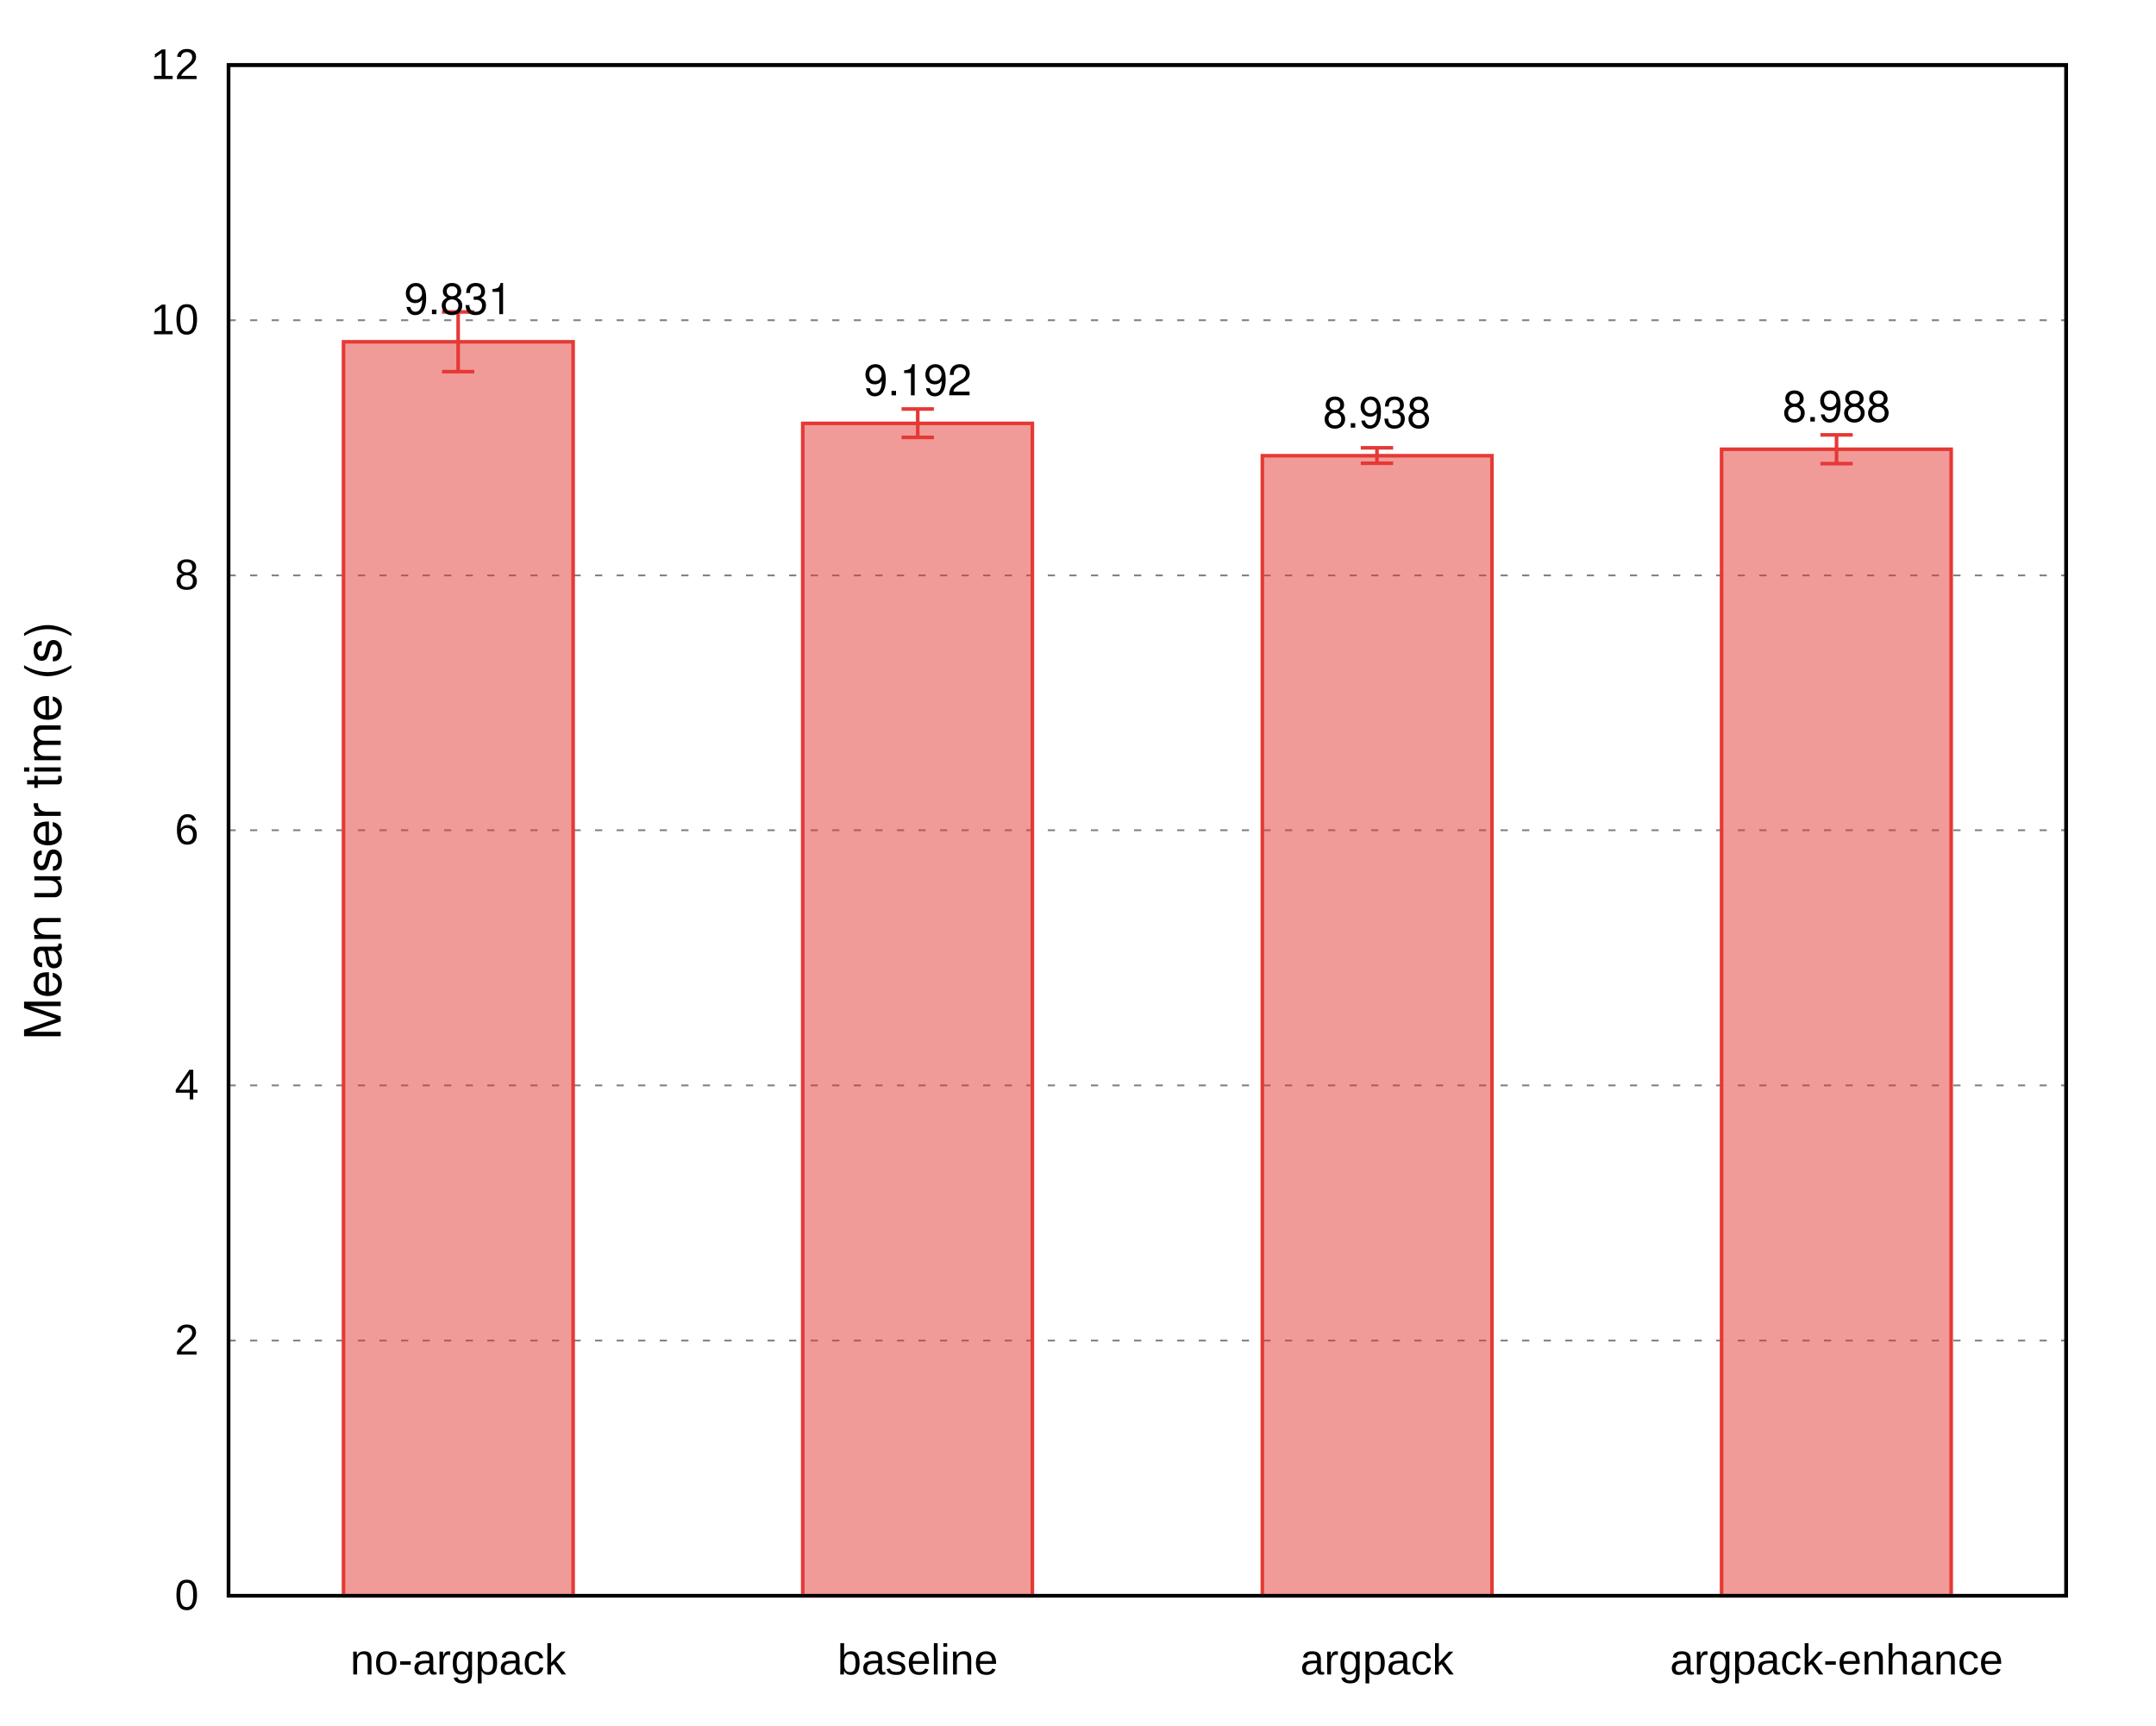
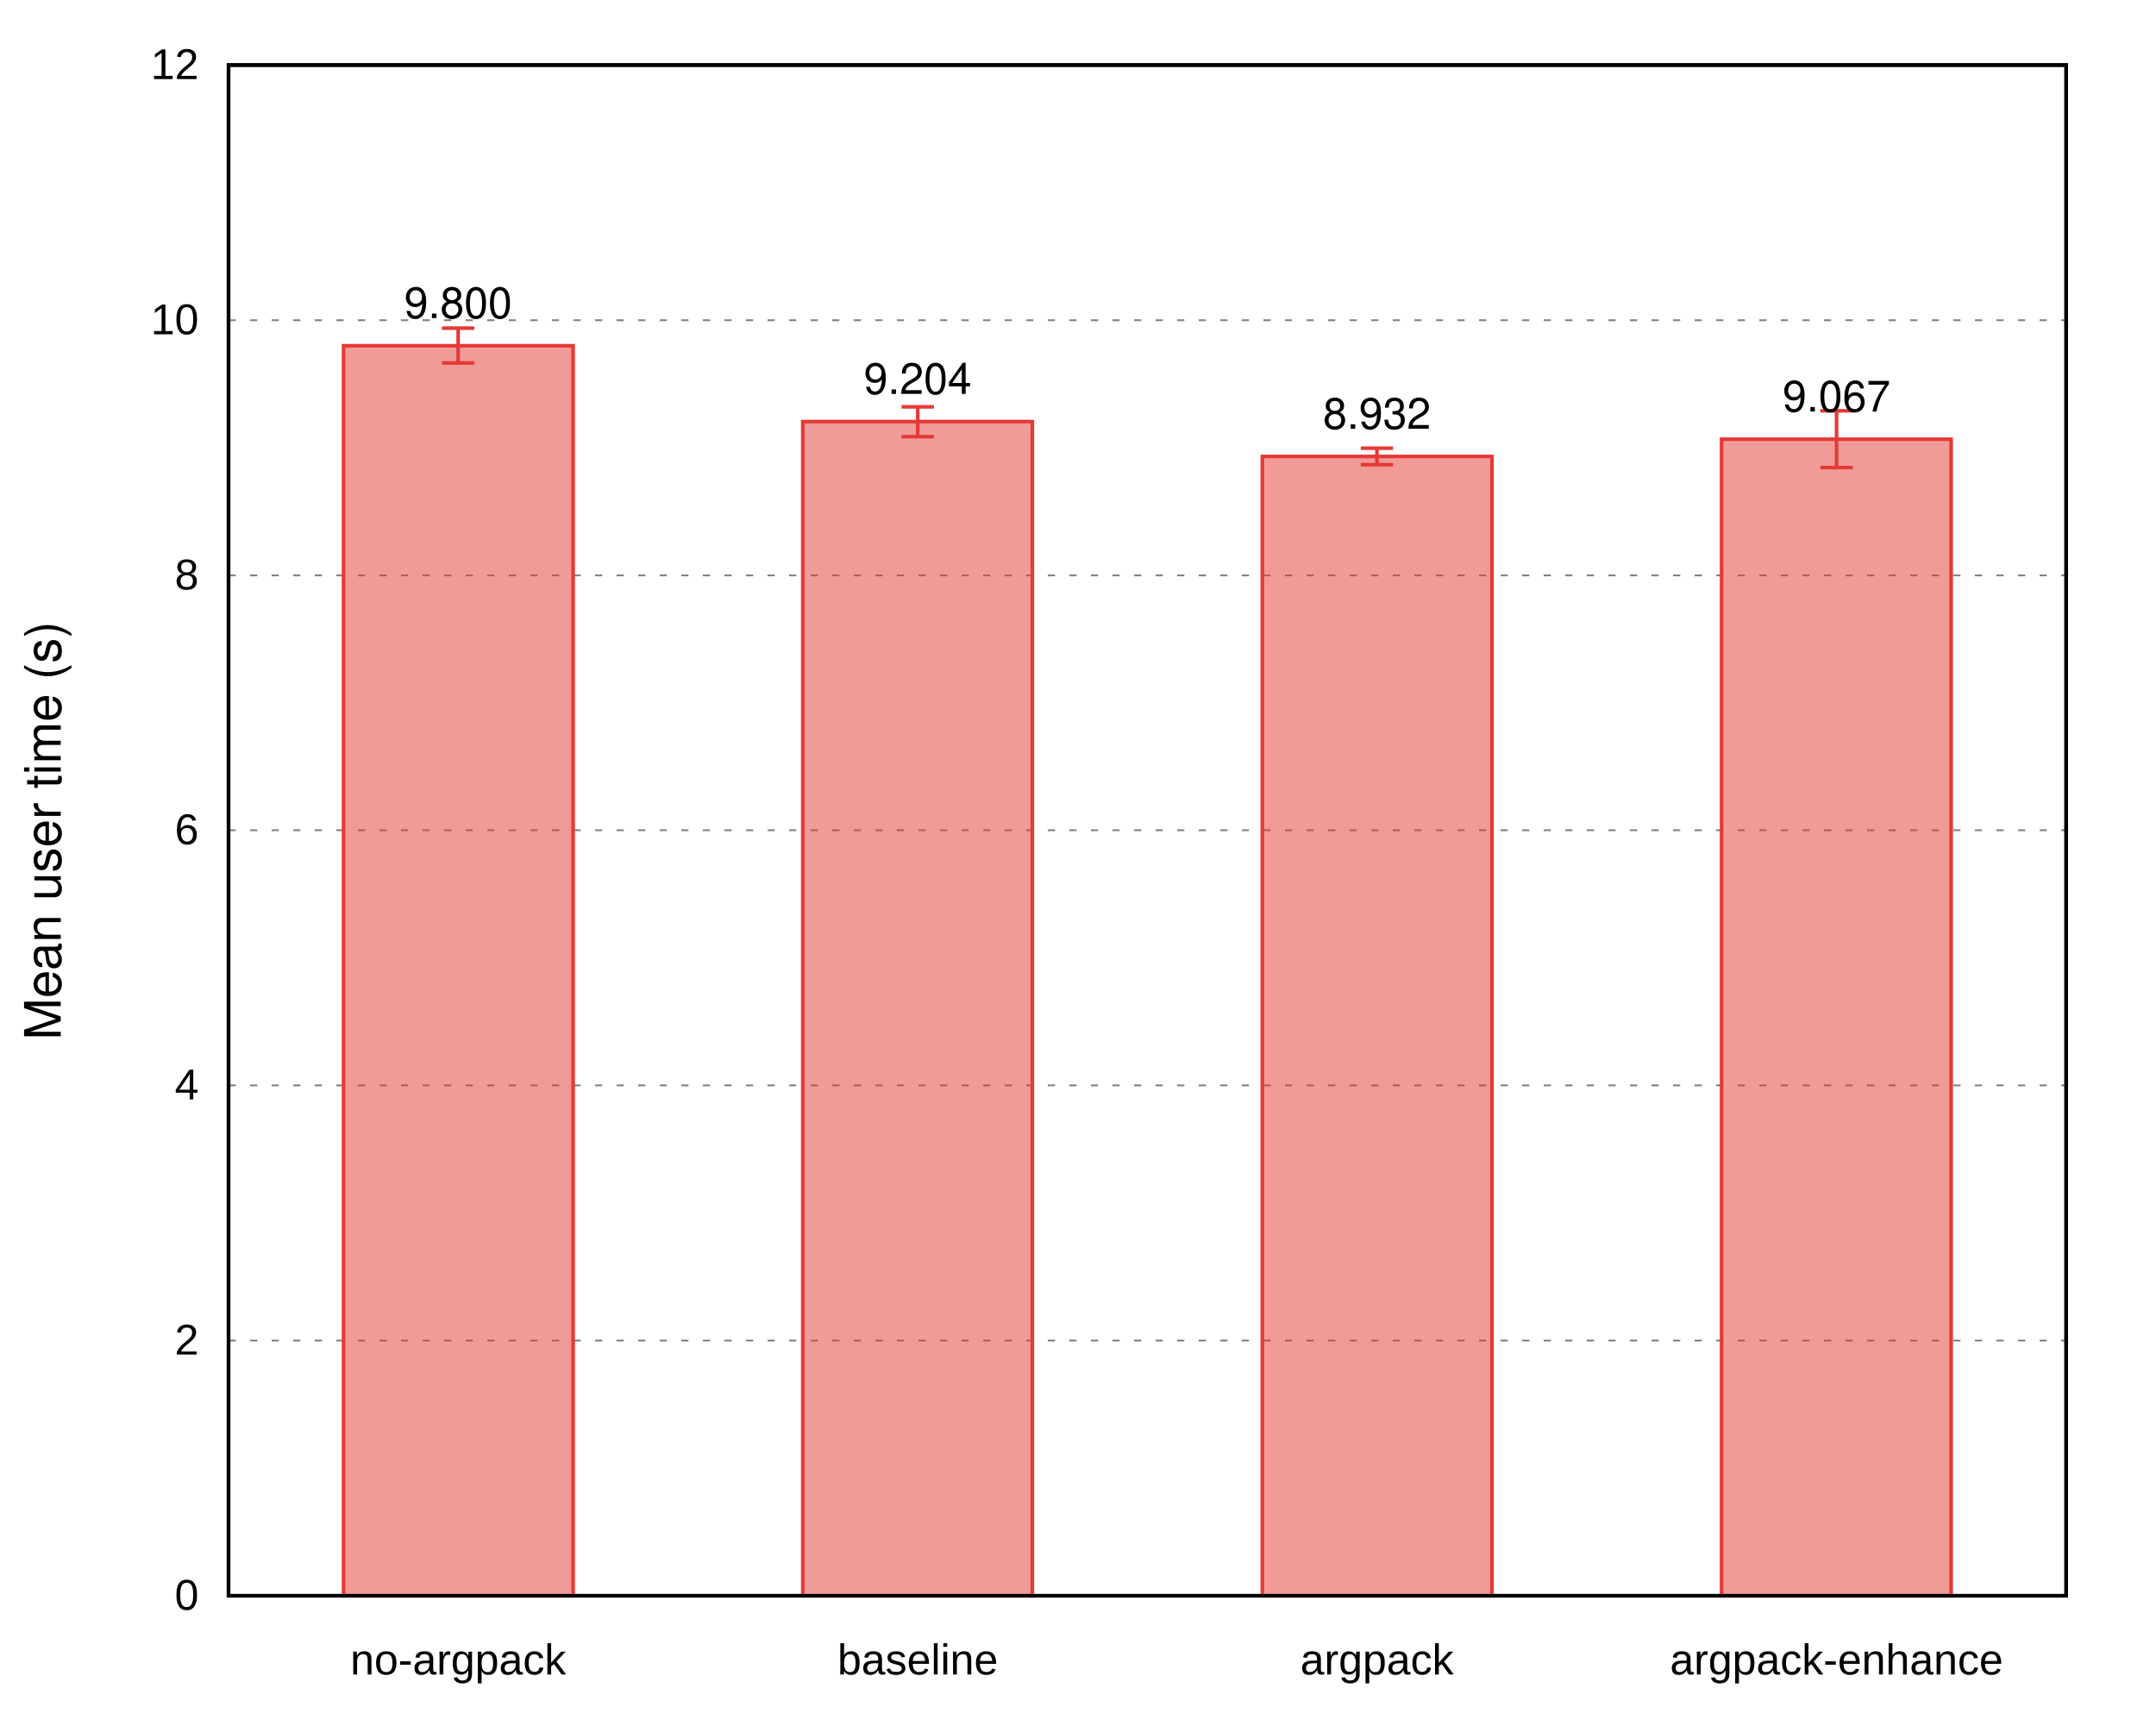
<svg xmlns="http://www.w3.org/2000/svg" xmlns:xlink="http://www.w3.org/1999/xlink" width="600" height="480" viewBox="0 0 600 480">
  <g id="gnuplot_canvas">
    <rect x="0" y="0" width="600" height="480" fill="none" />
    <defs>
      <circle id="gpDot" r="0.5" stroke-width="0.5" stroke="currentColor" />
      <path id="gpPt0" stroke-width="0.222" stroke="currentColor" d="M-1,0 h2 M0,-1 v2" />
      <path id="gpPt1" stroke-width="0.222" stroke="currentColor" d="M-1,-1 L1,1 M1,-1 L-1,1" />
      <path id="gpPt2" stroke-width="0.222" stroke="currentColor" d="M-1,0 L1,0 M0,-1 L0,1 M-1,-1 L1,1 M-1,1 L1,-1" />
      <rect id="gpPt3" stroke-width="0.222" stroke="currentColor" x="-1" y="-1" width="2" height="2" />
      <rect id="gpPt4" stroke-width="0.222" stroke="currentColor" fill="currentColor" x="-1" y="-1" width="2" height="2" />
      <circle id="gpPt5" stroke-width="0.222" stroke="currentColor" cx="0" cy="0" r="1" />
      <use xlink:href="#gpPt5" id="gpPt6" fill="currentColor" stroke="none" />
      <path id="gpPt7" stroke-width="0.222" stroke="currentColor" d="M0,-1.33 L-1.33,0.67 L1.33,0.67 z" />
      <use xlink:href="#gpPt7" id="gpPt8" fill="currentColor" stroke="none" />
      <use xlink:href="#gpPt7" id="gpPt9" stroke="currentColor" transform="rotate(180)" />
      <use xlink:href="#gpPt9" id="gpPt10" fill="currentColor" stroke="none" />
      <use xlink:href="#gpPt3" id="gpPt11" stroke="currentColor" transform="rotate(45)" />
      <use xlink:href="#gpPt11" id="gpPt12" fill="currentColor" stroke="none" />
      <path id="gpPt13" stroke-width="0.222" stroke="currentColor" d="M0,1.330 L1.265,0.411 L0.782,-1.067 L-0.782,-1.076 L-1.265,0.411 z" />
      <use xlink:href="#gpPt13" id="gpPt14" fill="currentColor" stroke="none" />
      <filter id="textbox" filterUnits="objectBoundingBox" x="0" y="0" height="1" width="1">
        <feFlood flood-color="white" flood-opacity="1" result="bgnd" />
        <feComposite in="SourceGraphic" in2="bgnd" operator="atop" />
      </filter>
      <filter id="greybox" filterUnits="objectBoundingBox" x="0" y="0" height="1" width="1">
        <feFlood flood-color="lightgrey" flood-opacity="1" result="grey" />
        <feComposite in="SourceGraphic" in2="grey" operator="atop" />
      </filter>
    </defs>
    <g fill="none" color="white" stroke="currentColor" stroke-width="1.00" stroke-linecap="butt" stroke-linejoin="miter">
</g>
    <g fill="none" color="black" stroke="currentColor" stroke-width="1.00" stroke-linecap="butt" stroke-linejoin="miter">
</g>
    <g fill="none" color="black" stroke="black" stroke-width="0.50" stroke-linecap="butt" stroke-linejoin="miter">
</g>
    <g fill="none" color="gray" stroke="currentColor" stroke-width="0.50" stroke-linecap="butt" stroke-linejoin="miter">
      <path stroke="gray" stroke-dasharray="2,4" class="gridline" d="M63.6,444.0 L575.0,444.0  " />
    </g>
    <g fill="none" color="gray" stroke="gray" stroke-width="1.00" stroke-linecap="butt" stroke-linejoin="miter">
</g>
    <g fill="none" color="black" stroke="currentColor" stroke-width="1.00" stroke-linecap="butt" stroke-linejoin="miter">
      <path stroke="black" d="M63.6,444.0 M575.0,444.0  " />
      <g transform="translate(55.3,447.9)" stroke="none" fill="black" font-family="Arial" font-size="12.00" text-anchor="end">
        <text>
          <tspan font-family="Arial"> 0</tspan>
        </text>
      </g>
    </g>
    <g fill="none" color="black" stroke="currentColor" stroke-width="1.00" stroke-linecap="butt" stroke-linejoin="miter">
</g>
    <g fill="none" color="black" stroke="black" stroke-width="0.50" stroke-linecap="butt" stroke-linejoin="miter">
</g>
    <g fill="none" color="gray" stroke="currentColor" stroke-width="0.50" stroke-linecap="butt" stroke-linejoin="miter">
      <path stroke="gray" stroke-dasharray="2,4" class="gridline" d="M63.6,373.0 L575.0,373.0  " />
    </g>
    <g fill="none" color="gray" stroke="gray" stroke-width="1.00" stroke-linecap="butt" stroke-linejoin="miter">
</g>
    <g fill="none" color="black" stroke="currentColor" stroke-width="1.00" stroke-linecap="butt" stroke-linejoin="miter">
      <path stroke="black" d="M63.6,373.0 M575.0,373.0  " />
      <g transform="translate(55.3,376.9)" stroke="none" fill="black" font-family="Arial" font-size="12.00" text-anchor="end">
        <text>
          <tspan font-family="Arial"> 2</tspan>
        </text>
      </g>
    </g>
    <g fill="none" color="black" stroke="currentColor" stroke-width="1.00" stroke-linecap="butt" stroke-linejoin="miter">
</g>
    <g fill="none" color="black" stroke="black" stroke-width="0.50" stroke-linecap="butt" stroke-linejoin="miter">
</g>
    <g fill="none" color="gray" stroke="currentColor" stroke-width="0.50" stroke-linecap="butt" stroke-linejoin="miter">
      <path stroke="gray" stroke-dasharray="2,4" class="gridline" d="M63.6,302.0 L575.0,302.0  " />
    </g>
    <g fill="none" color="gray" stroke="gray" stroke-width="1.00" stroke-linecap="butt" stroke-linejoin="miter">
</g>
    <g fill="none" color="black" stroke="currentColor" stroke-width="1.00" stroke-linecap="butt" stroke-linejoin="miter">
      <path stroke="black" d="M63.6,302.0 M575.0,302.0  " />
      <g transform="translate(55.3,305.9)" stroke="none" fill="black" font-family="Arial" font-size="12.00" text-anchor="end">
        <text>
          <tspan font-family="Arial"> 4</tspan>
        </text>
      </g>
    </g>
    <g fill="none" color="black" stroke="currentColor" stroke-width="1.00" stroke-linecap="butt" stroke-linejoin="miter">
</g>
    <g fill="none" color="black" stroke="black" stroke-width="0.50" stroke-linecap="butt" stroke-linejoin="miter">
</g>
    <g fill="none" color="gray" stroke="currentColor" stroke-width="0.50" stroke-linecap="butt" stroke-linejoin="miter">
      <path stroke="gray" stroke-dasharray="2,4" class="gridline" d="M63.6,231.0 L575.0,231.0  " />
    </g>
    <g fill="none" color="gray" stroke="gray" stroke-width="1.00" stroke-linecap="butt" stroke-linejoin="miter">
</g>
    <g fill="none" color="black" stroke="currentColor" stroke-width="1.00" stroke-linecap="butt" stroke-linejoin="miter">
      <path stroke="black" d="M63.6,231.0 M575.0,231.0  " />
      <g transform="translate(55.3,234.9)" stroke="none" fill="black" font-family="Arial" font-size="12.00" text-anchor="end">
        <text>
          <tspan font-family="Arial"> 6</tspan>
        </text>
      </g>
    </g>
    <g fill="none" color="black" stroke="currentColor" stroke-width="1.00" stroke-linecap="butt" stroke-linejoin="miter">
</g>
    <g fill="none" color="black" stroke="black" stroke-width="0.50" stroke-linecap="butt" stroke-linejoin="miter">
</g>
    <g fill="none" color="gray" stroke="currentColor" stroke-width="0.50" stroke-linecap="butt" stroke-linejoin="miter">
      <path stroke="gray" stroke-dasharray="2,4" class="gridline" d="M63.6,160.1 L575.0,160.1  " />
    </g>
    <g fill="none" color="gray" stroke="gray" stroke-width="1.00" stroke-linecap="butt" stroke-linejoin="miter">
</g>
    <g fill="none" color="black" stroke="currentColor" stroke-width="1.00" stroke-linecap="butt" stroke-linejoin="miter">
      <path stroke="black" d="M63.6,160.1 M575.0,160.1  " />
      <g transform="translate(55.3,164.0)" stroke="none" fill="black" font-family="Arial" font-size="12.00" text-anchor="end">
        <text>
          <tspan font-family="Arial"> 8</tspan>
        </text>
      </g>
    </g>
    <g fill="none" color="black" stroke="currentColor" stroke-width="1.00" stroke-linecap="butt" stroke-linejoin="miter">
</g>
    <g fill="none" color="black" stroke="black" stroke-width="0.50" stroke-linecap="butt" stroke-linejoin="miter">
</g>
    <g fill="none" color="gray" stroke="currentColor" stroke-width="0.50" stroke-linecap="butt" stroke-linejoin="miter">
      <path stroke="gray" stroke-dasharray="2,4" class="gridline" d="M63.6,89.1 L575.0,89.1  " />
    </g>
    <g fill="none" color="gray" stroke="gray" stroke-width="1.00" stroke-linecap="butt" stroke-linejoin="miter">
</g>
    <g fill="none" color="black" stroke="currentColor" stroke-width="1.00" stroke-linecap="butt" stroke-linejoin="miter">
      <path stroke="black" d="M63.6,89.1 M575.0,89.1  " />
      <g transform="translate(55.3,93.0)" stroke="none" fill="black" font-family="Arial" font-size="12.00" text-anchor="end">
        <text>
          <tspan font-family="Arial"> 10</tspan>
        </text>
      </g>
    </g>
    <g fill="none" color="black" stroke="currentColor" stroke-width="1.00" stroke-linecap="butt" stroke-linejoin="miter">
</g>
    <g fill="none" color="black" stroke="black" stroke-width="0.50" stroke-linecap="butt" stroke-linejoin="miter">
</g>
    <g fill="none" color="gray" stroke="currentColor" stroke-width="0.50" stroke-linecap="butt" stroke-linejoin="miter">
      <path stroke="gray" stroke-dasharray="2,4" class="gridline" d="M63.6,18.1 L575.0,18.1  " />
    </g>
    <g fill="none" color="gray" stroke="gray" stroke-width="1.00" stroke-linecap="butt" stroke-linejoin="miter">
</g>
    <g fill="none" color="black" stroke="currentColor" stroke-width="1.00" stroke-linecap="butt" stroke-linejoin="miter">
      <path stroke="black" d="M63.6,18.1 M575.0,18.1  " />
      <g transform="translate(55.3,22.0)" stroke="none" fill="black" font-family="Arial" font-size="12.00" text-anchor="end">
        <text>
          <tspan font-family="Arial"> 12</tspan>
        </text>
      </g>
    </g>
    <g fill="none" color="black" stroke="currentColor" stroke-width="1.00" stroke-linecap="butt" stroke-linejoin="miter">
      <path stroke="black" d="M127.5,444.0  " />
      <g transform="translate(127.5,465.9)" stroke="none" fill="black" font-family="Arial" font-size="12.00" text-anchor="middle">
        <text>
          <tspan font-family="Arial">no-argpack</tspan>
        </text>
      </g>
    </g>
    <g fill="none" color="black" stroke="currentColor" stroke-width="1.00" stroke-linecap="butt" stroke-linejoin="miter">
      <path stroke="black" d="M255.4,444.0  " />
      <g transform="translate(255.4,465.9)" stroke="none" fill="black" font-family="Arial" font-size="12.00" text-anchor="middle">
        <text>
          <tspan font-family="Arial">baseline</tspan>
        </text>
      </g>
    </g>
    <g fill="none" color="black" stroke="currentColor" stroke-width="1.00" stroke-linecap="butt" stroke-linejoin="miter">
      <path stroke="black" d="M383.2,444.0  " />
      <g transform="translate(383.2,465.9)" stroke="none" fill="black" font-family="Arial" font-size="12.00" text-anchor="middle">
        <text>
          <tspan font-family="Arial">argpack</tspan>
        </text>
      </g>
    </g>
    <g fill="none" color="black" stroke="currentColor" stroke-width="1.00" stroke-linecap="butt" stroke-linejoin="miter">
      <path stroke="black" d="M511.1,444.0  " />
      <g transform="translate(511.1,465.9)" stroke="none" fill="black" font-family="Arial" font-size="12.00" text-anchor="middle">
        <text>
          <tspan font-family="Arial">argpack-enhance</tspan>
        </text>
      </g>
    </g>
    <g fill="none" color="black" stroke="currentColor" stroke-width="1.00" stroke-linecap="butt" stroke-linejoin="miter">
</g>
    <g fill="none" color="black" stroke="currentColor" stroke-width="1.00" stroke-linecap="butt" stroke-linejoin="miter">
      <path stroke="black" d="M63.6,18.1 L63.6,444.0 L575.0,444.0 L575.0,18.1 L63.6,18.1 Z  " />
    </g>
    <g fill="none" color="black" stroke="currentColor" stroke-width="1.00" stroke-linecap="butt" stroke-linejoin="miter">
      <g transform="translate(16.9,231.1) rotate(270)" stroke="none" fill="black" font-family="Helvetica" font-size="14.00" text-anchor="middle">
        <text>
          <tspan font-family="Helvetica">Mean user time (s)</tspan>
        </text>
      </g>
    </g>
    <g fill="none" color="black" stroke="currentColor" stroke-width="1.00" stroke-linecap="butt" stroke-linejoin="miter">
</g>
    <g id="gnuplot_plot_1">
      <g fill="none" color="black" stroke="currentColor" stroke-width="1.00" stroke-linecap="butt" stroke-linejoin="miter">
        <g stroke="none" shape-rendering="crispEdges">
-           <polygon fill="rgb(229,  57,  53)" fill-opacity="0.5" points="95.6,444.0 159.6,444.0 159.6,95.0 95.6,95.0 " />
-         </g>
-         <path stroke="rgb(229,  57,  53)" d="M95.6,444.0 L95.6,95.1 L159.5,95.1 L159.5,444.0 L95.6,444.0 Z  " />
-         <g stroke="none" shape-rendering="crispEdges">
-           <polygon fill="rgb(229,  57,  53)" fill-opacity="0.5" points="223.4,444.0 287.4,444.0 287.4,117.7 223.4,117.7 " />
-         </g>
-         <path stroke="rgb(229,  57,  53)" d="M223.4,444.0 L223.4,117.8 L287.3,117.8 L287.3,444.0 L223.4,444.0 Z  " />
-         <g stroke="none" shape-rendering="crispEdges">
-           <polygon fill="rgb(229,  57,  53)" fill-opacity="0.5" points="351.3,444.0 415.3,444.0 415.3,126.7 351.3,126.7 " />
-         </g>
-         <path stroke="rgb(229,  57,  53)" d="M351.3,444.0 L351.3,126.8 L415.2,126.8 L415.2,444.0 L351.3,444.0 Z  " />
-         <g stroke="none" shape-rendering="crispEdges">
-           <polygon fill="rgb(229,  57,  53)" fill-opacity="0.5" points="479.1,444.0 543.1,444.0 543.1,124.9 479.1,124.9 " />
-         </g>
-         <path stroke="rgb(229,  57,  53)" d="M479.1,444.0 L479.1,125.0 L543.0,125.0 L543.0,444.0 L479.1,444.0 Z  " />
-         <path stroke="rgb(229,  57,  53)" d="M127.5,103.4 L127.5,86.8 M123.0,103.4 L132.0,103.4 M123.0,86.8 L132.0,86.8 M255.4,121.7 L255.4,113.8   M250.9,121.7 L259.9,121.7 M250.9,113.8 L259.9,113.8 M383.2,128.9 L383.2,124.6 M378.7,128.9 L387.7,128.9   M378.7,124.6 L387.7,124.6 M511.1,129.0 L511.1,121.0 M506.6,129.0 L515.6,129.0 M506.6,121.0 L515.6,121.0    " />
+           <polygon fill="rgb(229,  57,  53)" fill-opacity="0.5" points="95.6,444.0 159.6,444.0 159.6,96.1 95.6,96.1 " />
+         </g>
+         <path stroke="rgb(229,  57,  53)" d="M95.6,444.0 L95.6,96.2 L159.5,96.2 L159.5,444.0 L95.6,444.0 Z  " />
+         <g stroke="none" shape-rendering="crispEdges">
+           <polygon fill="rgb(229,  57,  53)" fill-opacity="0.5" points="223.4,444.0 287.4,444.0 287.4,117.2 223.4,117.2 " />
+         </g>
+         <path stroke="rgb(229,  57,  53)" d="M223.4,444.0 L223.4,117.3 L287.3,117.3 L287.3,444.0 L223.4,444.0 Z  " />
+         <g stroke="none" shape-rendering="crispEdges">
+           <polygon fill="rgb(229,  57,  53)" fill-opacity="0.5" points="351.3,444.0 415.3,444.0 415.3,126.9 351.3,126.9 " />
+         </g>
+         <path stroke="rgb(229,  57,  53)" d="M351.3,444.0 L351.3,127.0 L415.2,127.0 L415.2,444.0 L351.3,444.0 Z  " />
+         <g stroke="none" shape-rendering="crispEdges">
+           <polygon fill="rgb(229,  57,  53)" fill-opacity="0.5" points="479.1,444.0 543.1,444.0 543.1,122.1 479.1,122.1 " />
+         </g>
+         <path stroke="rgb(229,  57,  53)" d="M479.1,444.0 L479.1,122.2 L543.0,122.2 L543.0,444.0 L479.1,444.0 Z  " />
+         <path stroke="rgb(229,  57,  53)" d="M127.5,101.0 L127.5,91.3 M123.0,101.0 L132.0,101.0 M123.0,91.3 L132.0,91.3 M255.4,121.5 L255.4,113.2   M250.9,121.5 L259.9,121.5 M250.9,113.2 L259.9,113.2 M383.2,129.3 L383.2,124.7 M378.7,129.3 L387.7,129.3   M378.7,124.7 L387.7,124.7 M511.1,130.1 L511.1,114.3 M506.6,130.1 L515.6,130.1 M506.6,114.3 L515.6,114.3    " />
      </g>
    </g>
    <g id="gnuplot_plot_2">
      <g fill="none" color="black" stroke="currentColor" stroke-width="1.00" stroke-linecap="butt" stroke-linejoin="miter">
-         <g transform="translate(127.5,87.4)" stroke="none" fill="black" font-family="Helvetica" font-size="12.00" text-anchor="middle">
-           <text>
-             <tspan font-family="Helvetica">9.831</tspan>
-           </text>
-         </g>
-         <g transform="translate(255.4,110.0)" stroke="none" fill="black" font-family="Helvetica" font-size="12.00" text-anchor="middle">
-           <text>
-             <tspan font-family="Helvetica">9.192</tspan>
-           </text>
-         </g>
-         <g transform="translate(383.2,119.0)" stroke="none" fill="black" font-family="Helvetica" font-size="12.00" text-anchor="middle">
-           <text>
-             <tspan font-family="Helvetica">8.938</tspan>
-           </text>
-         </g>
-         <g transform="translate(511.1,117.3)" stroke="none" fill="black" font-family="Helvetica" font-size="12.00" text-anchor="middle">
-           <text>
-             <tspan font-family="Helvetica">8.988</tspan>
+         <g transform="translate(127.5,88.5)" stroke="none" fill="black" font-family="Helvetica" font-size="12.00" text-anchor="middle">
+           <text>
+             <tspan font-family="Helvetica">9.800</tspan>
+           </text>
+         </g>
+         <g transform="translate(255.4,109.6)" stroke="none" fill="black" font-family="Helvetica" font-size="12.00" text-anchor="middle">
+           <text>
+             <tspan font-family="Helvetica">9.204</tspan>
+           </text>
+         </g>
+         <g transform="translate(383.2,119.3)" stroke="none" fill="black" font-family="Helvetica" font-size="12.00" text-anchor="middle">
+           <text>
+             <tspan font-family="Helvetica">8.932</tspan>
+           </text>
+         </g>
+         <g transform="translate(511.1,114.5)" stroke="none" fill="black" font-family="Helvetica" font-size="12.00" text-anchor="middle">
+           <text>
+             <tspan font-family="Helvetica">9.067</tspan>
          </text>
        </g>
      </g>
    </g>
    <g fill="none" color="white" stroke="black" stroke-width="2.00" stroke-linecap="butt" stroke-linejoin="miter">
</g>
    <g fill="none" color="black" stroke="currentColor" stroke-width="2.00" stroke-linecap="butt" stroke-linejoin="miter">
</g>
    <g fill="none" color="black" stroke="black" stroke-width="1.00" stroke-linecap="butt" stroke-linejoin="miter">
</g>
    <g fill="none" color="black" stroke="currentColor" stroke-width="1.00" stroke-linecap="butt" stroke-linejoin="miter">
      <path stroke="black" d="M63.6,18.1 L63.6,444.0 L575.0,444.0 L575.0,18.1 L63.6,18.1 Z  " />
    </g>
    <g fill="none" color="black" stroke="currentColor" stroke-width="1.00" stroke-linecap="butt" stroke-linejoin="miter">
</g>
  </g>
</svg>
